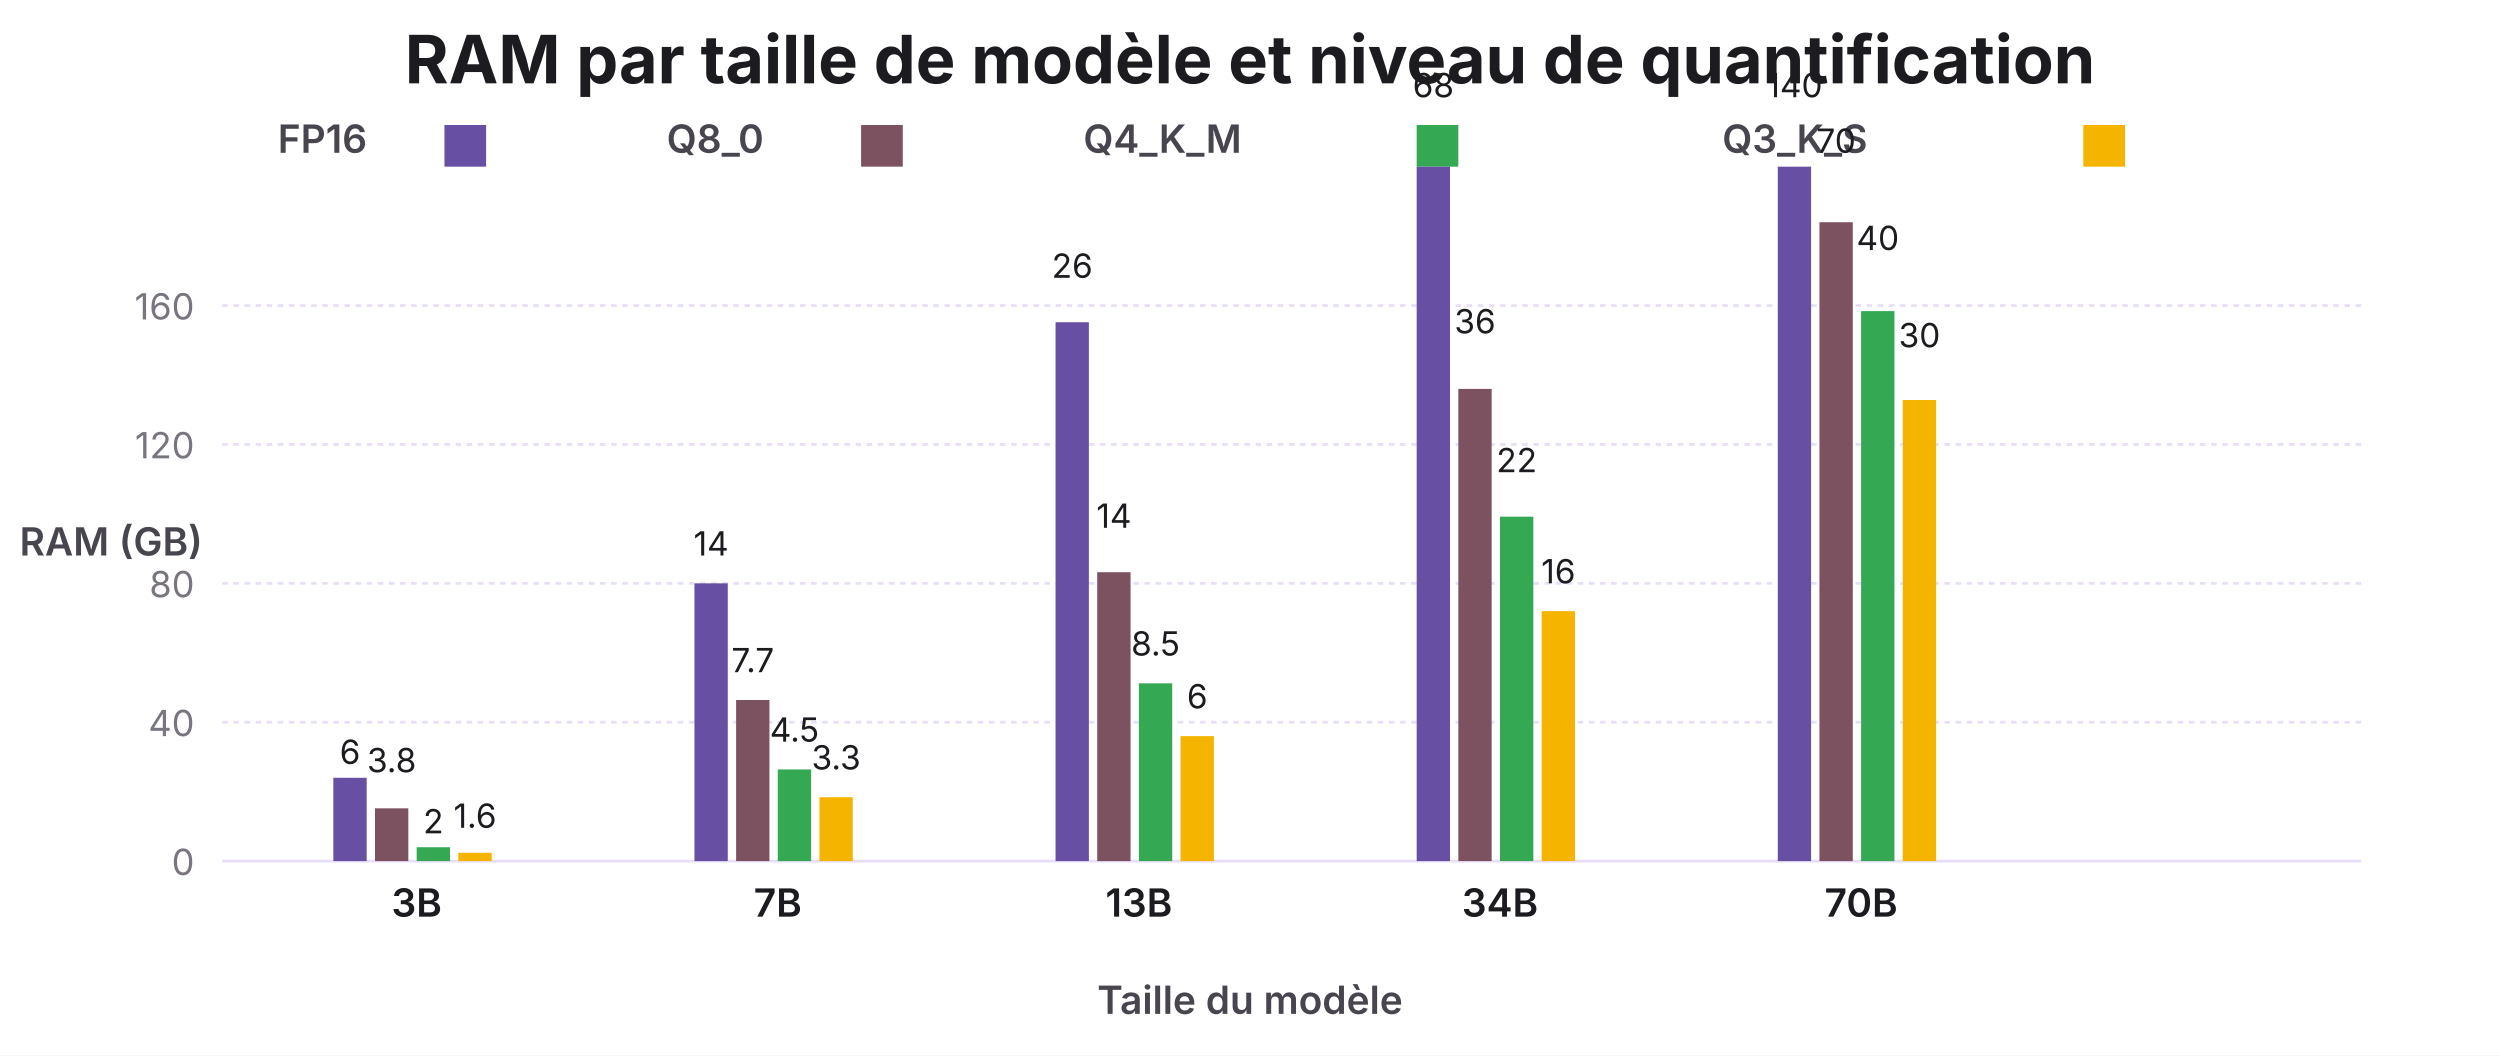
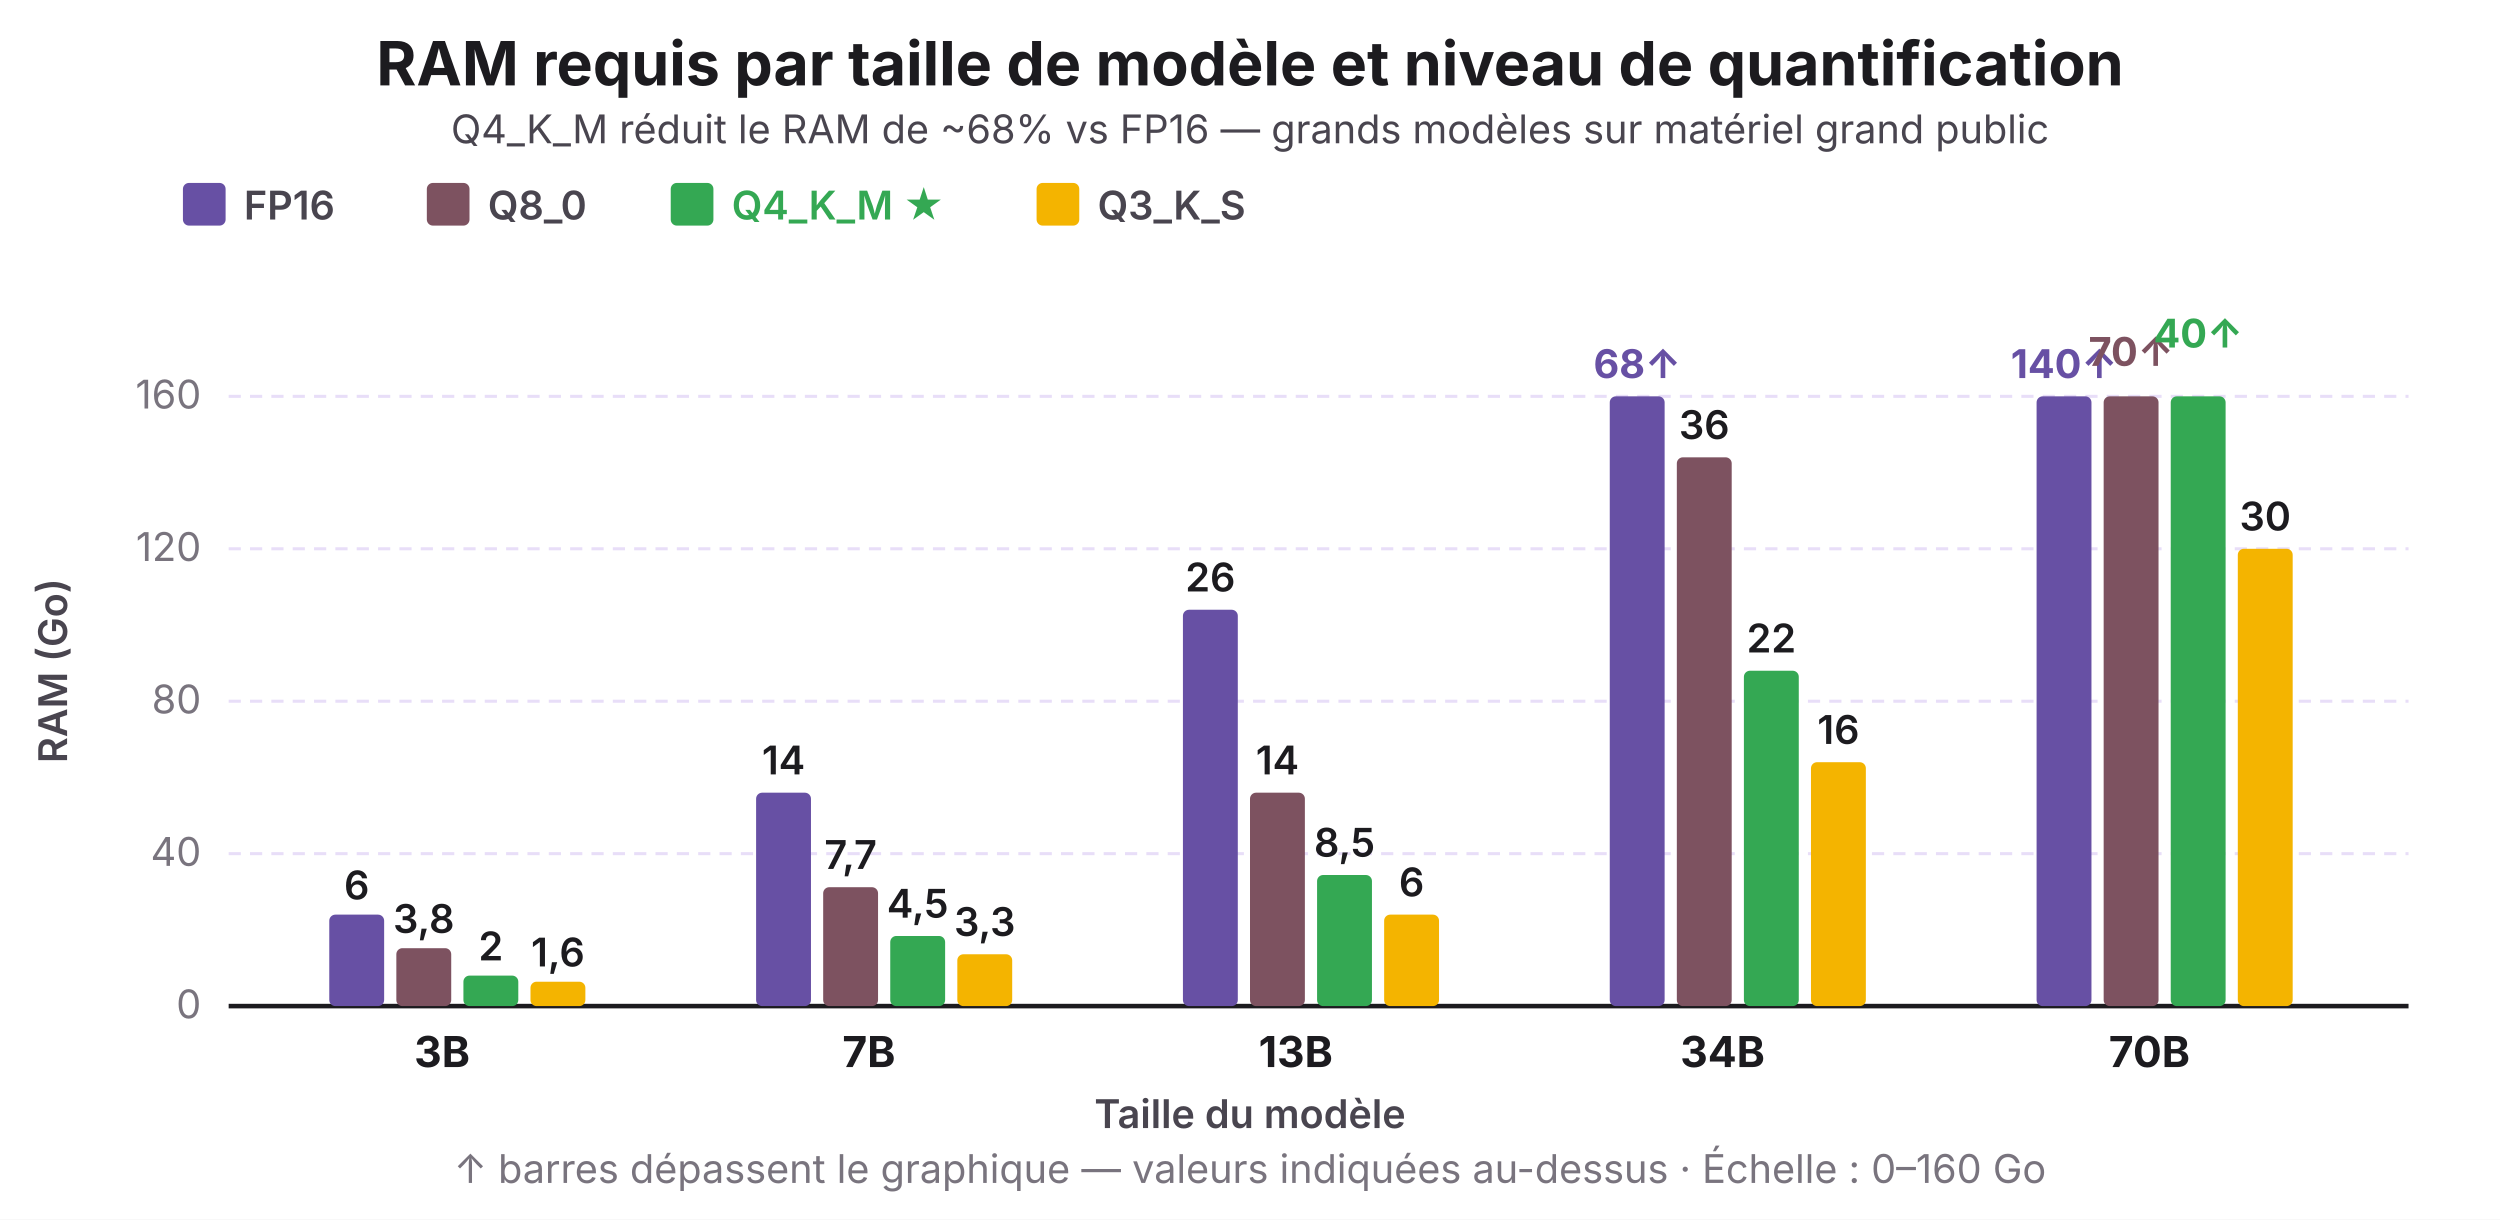
- <svg xmlns="http://www.w3.org/2000/svg" viewBox="0 0 900 380">
-   <rect width="900" height="380" fill="#FFFFFF" />
-   <text x="450" y="30" font-family="system-ui, -apple-system, sans-serif" font-size="24" font-weight="700" fill="#1C1B1F" text-anchor="middle">
-     RAM par taille de modèle et niveau de quantification
-   </text>
-   <text x="100" y="55" font-family="system-ui, -apple-system, sans-serif" font-size="14" font-weight="600" fill="#49454F">FP16</text>
-   <rect x="160" y="45" width="15" height="15" fill="#6750A4" />
-   <text x="240" y="55" font-family="system-ui, -apple-system, sans-serif" font-size="14" font-weight="600" fill="#49454F">Q8_0</text>
-   <rect x="310" y="45" width="15" height="15" fill="#7D5260" />
-   <text x="390" y="55" font-family="system-ui, -apple-system, sans-serif" font-size="14" font-weight="600" fill="#49454F">Q4_K_M</text>
-   <rect x="510" y="45" width="15" height="15" fill="#34A853" />
-   <text x="620" y="55" font-family="system-ui, -apple-system, sans-serif" font-size="14" font-weight="600" fill="#49454F">Q3_K_S</text>
-   <rect x="750" y="45" width="15" height="15" fill="#F4B400" />
-   <text x="40" y="200" font-family="system-ui, -apple-system, sans-serif" font-size="14" font-weight="600" fill="#49454F" text-anchor="middle">RAM (GB)</text>
-   <line x1="80" y1="310" x2="850" y2="310" stroke="#E8DEF8" stroke-width="1" />
-   <text x="70" y="315" font-family="system-ui, -apple-system, sans-serif" font-size="13" fill="#79747E" text-anchor="end">0</text>
-   <line x1="80" y1="260" x2="850" y2="260" stroke="#E8DEF8" stroke-width="1" stroke-dasharray="2,2" />
-   <text x="70" y="265" font-family="system-ui, -apple-system, sans-serif" font-size="13" fill="#79747E" text-anchor="end">40</text>
-   <line x1="80" y1="210" x2="850" y2="210" stroke="#E8DEF8" stroke-width="1" stroke-dasharray="2,2" />
-   <text x="70" y="215" font-family="system-ui, -apple-system, sans-serif" font-size="13" fill="#79747E" text-anchor="end">80</text>
-   <line x1="80" y1="160" x2="850" y2="160" stroke="#E8DEF8" stroke-width="1" stroke-dasharray="2,2" />
-   <text x="70" y="165" font-family="system-ui, -apple-system, sans-serif" font-size="13" fill="#79747E" text-anchor="end">120</text>
-   <line x1="80" y1="110" x2="850" y2="110" stroke="#E8DEF8" stroke-width="1" stroke-dasharray="2,2" />
-   <text x="70" y="115" font-family="system-ui, -apple-system, sans-serif" font-size="13" fill="#79747E" text-anchor="end">160</text>
-   <text x="150" y="330" font-family="system-ui, -apple-system, sans-serif" font-size="14" font-weight="600" fill="#1C1B1F" text-anchor="middle">3B</text>
-   <rect x="120" y="280" width="12" height="30" fill="#6750A4" />
-   <text x="126" y="275" font-family="system-ui, -apple-system, sans-serif" font-size="12" fill="#1C1B1F" text-anchor="middle">6</text>
-   <rect x="135" y="291" width="12" height="19" fill="#7D5260" />
-   <text x="141" y="278" font-family="system-ui, -apple-system, sans-serif" font-size="12" fill="#1C1B1F" text-anchor="middle">3.8</text>
-   <rect x="150" y="305" width="12" height="5" fill="#34A853" />
-   <text x="156" y="300" font-family="system-ui, -apple-system, sans-serif" font-size="12" fill="#1C1B1F" text-anchor="middle">2</text>
-   <rect x="165" y="307" width="12" height="3" fill="#F4B400" />
-   <text x="171" y="298" font-family="system-ui, -apple-system, sans-serif" font-size="12" fill="#1C1B1F" text-anchor="middle">1.6</text>
-   <text x="280" y="330" font-family="system-ui, -apple-system, sans-serif" font-size="14" font-weight="600" fill="#1C1B1F" text-anchor="middle">7B</text>
-   <rect x="250" y="210" width="12" height="100" fill="#6750A4" />
-   <text x="256" y="200" font-family="system-ui, -apple-system, sans-serif" font-size="12" fill="#1C1B1F" text-anchor="middle">14</text>
-   <rect x="265" y="252" width="12" height="58" fill="#7D5260" />
-   <text x="271" y="242" font-family="system-ui, -apple-system, sans-serif" font-size="12" fill="#1C1B1F" text-anchor="middle">7.7</text>
-   <rect x="280" y="277" width="12" height="33" fill="#34A853" />
-   <text x="286" y="267" font-family="system-ui, -apple-system, sans-serif" font-size="12" fill="#1C1B1F" text-anchor="middle">4.5</text>
-   <rect x="295" y="287" width="12" height="23" fill="#F4B400" />
-   <text x="301" y="277" font-family="system-ui, -apple-system, sans-serif" font-size="12" fill="#1C1B1F" text-anchor="middle">3.3</text>
-   <text x="410" y="330" font-family="system-ui, -apple-system, sans-serif" font-size="14" font-weight="600" fill="#1C1B1F" text-anchor="middle">13B</text>
-   <rect x="380" y="116" width="12" height="194" fill="#6750A4" />
-   <text x="386" y="100" font-family="system-ui, -apple-system, sans-serif" font-size="12" fill="#1C1B1F" text-anchor="middle">26</text>
-   <rect x="395" y="206" width="12" height="104" fill="#7D5260" />
-   <text x="401" y="190" font-family="system-ui, -apple-system, sans-serif" font-size="12" fill="#1C1B1F" text-anchor="middle">14</text>
-   <rect x="410" y="246" width="12" height="64" fill="#34A853" />
-   <text x="416" y="236" font-family="system-ui, -apple-system, sans-serif" font-size="12" fill="#1C1B1F" text-anchor="middle">8.5</text>
-   <rect x="425" y="265" width="12" height="45" fill="#F4B400" />
-   <text x="431" y="255" font-family="system-ui, -apple-system, sans-serif" font-size="12" fill="#1C1B1F" text-anchor="middle">6</text>
-   <text x="540" y="330" font-family="system-ui, -apple-system, sans-serif" font-size="14" font-weight="600" fill="#1C1B1F" text-anchor="middle">34B</text>
-   <rect x="510" y="60" width="12" height="250" fill="#6750A4" />
-   <text x="516" y="35" font-family="system-ui, -apple-system, sans-serif" font-size="12" fill="#1C1B1F" text-anchor="middle">68</text>
-   <rect x="525" y="140" width="12" height="170" fill="#7D5260" />
-   <text x="531" y="120" font-family="system-ui, -apple-system, sans-serif" font-size="12" fill="#1C1B1F" text-anchor="middle">36</text>
-   <rect x="540" y="186" width="12" height="124" fill="#34A853" />
-   <text x="546" y="170" font-family="system-ui, -apple-system, sans-serif" font-size="12" fill="#1C1B1F" text-anchor="middle">22</text>
-   <rect x="555" y="220" width="12" height="90" fill="#F4B400" />
-   <text x="561" y="210" font-family="system-ui, -apple-system, sans-serif" font-size="12" fill="#1C1B1F" text-anchor="middle">16</text>
-   <text x="670" y="330" font-family="system-ui, -apple-system, sans-serif" font-size="14" font-weight="600" fill="#1C1B1F" text-anchor="middle">70B</text>
-   <rect x="640" y="60" width="12" height="250" fill="#6750A4" />
-   <text x="646" y="35" font-family="system-ui, -apple-system, sans-serif" font-size="12" fill="#1C1B1F" text-anchor="middle">140</text>
-   <rect x="655" y="80" width="12" height="230" fill="#7D5260" />
-   <text x="661" y="55" font-family="system-ui, -apple-system, sans-serif" font-size="12" fill="#1C1B1F" text-anchor="middle">70</text>
-   <rect x="670" y="112" width="12" height="198" fill="#34A853" />
-   <text x="676" y="90" font-family="system-ui, -apple-system, sans-serif" font-size="12" fill="#1C1B1F" text-anchor="middle">40</text>
-   <rect x="685" y="144" width="12" height="166" fill="#F4B400" />
-   <text x="691" y="125" font-family="system-ui, -apple-system, sans-serif" font-size="12" fill="#1C1B1F" text-anchor="middle">30</text>
-   <text x="450" y="365" font-family="system-ui, -apple-system, sans-serif" font-size="14" font-weight="600" fill="#49454F" text-anchor="middle">Taille du modèle</text>
+ <svg xmlns="http://www.w3.org/2000/svg" viewBox="0 0 820 400">
+   <defs>
+     <filter id="shadow">
+       <feDropShadow dx="0" dy="4" stdDeviation="6" flood-opacity="0.08" />
+     </filter>
+   </defs>
+   <rect width="820" height="400" fill="#FFFFFF" />
+   <text x="410" y="28" font-family="system-ui,-apple-system,sans-serif" font-size="20" font-weight="700" fill="#1C1B1F" text-anchor="middle">RAM requis par taille de modèle et niveau de quantification</text>
+   <text x="410" y="47" font-family="system-ui,-apple-system,sans-serif" font-size="13" fill="#49454F" text-anchor="middle">Q4_K_M réduit le RAM de ~68% vs FP16 — grands modèles sur matériel grand public</text>
+   <rect x="60" y="60" width="14" height="14" rx="2" fill="#6750A4" />
+   <text x="80" y="72" font-family="system-ui,-apple-system,sans-serif" font-size="13" font-weight="600" fill="#49454F">FP16</text>
+   <rect x="140" y="60" width="14" height="14" rx="2" fill="#7D5260" />
+   <text x="160" y="72" font-family="system-ui,-apple-system,sans-serif" font-size="13" font-weight="600" fill="#49454F">Q8_0</text>
+   <rect x="220" y="60" width="14" height="14" rx="2" fill="#34A853" />
+   <text x="240" y="72" font-family="system-ui,-apple-system,sans-serif" font-size="13" font-weight="600" fill="#34A853">Q4_K_M ★</text>
+   <rect x="340" y="60" width="14" height="14" rx="2" fill="#F4B400" />
+   <text x="360" y="72" font-family="system-ui,-apple-system,sans-serif" font-size="13" font-weight="600" fill="#49454F">Q3_K_S</text>
+   <text x="22" y="220" font-family="system-ui,-apple-system,sans-serif" font-size="13" font-weight="600" fill="#49454F" text-anchor="middle" transform="rotate(-90,22,220)">RAM (Go)</text>
+   <line x1="75" y1="330" x2="790" y2="330" stroke="#1C1B1F" stroke-width="1.5" />
+   <line x1="75" y1="280" x2="790" y2="280" stroke="#E8DEF8" stroke-width="1" stroke-dasharray="4,3" />
+   <text x="66" y="284" font-family="system-ui,-apple-system,sans-serif" font-size="13" fill="#79747E" text-anchor="end">40</text>
+   <line x1="75" y1="230" x2="790" y2="230" stroke="#E8DEF8" stroke-width="1" stroke-dasharray="4,3" />
+   <text x="66" y="234" font-family="system-ui,-apple-system,sans-serif" font-size="13" fill="#79747E" text-anchor="end">80</text>
+   <line x1="75" y1="180" x2="790" y2="180" stroke="#E8DEF8" stroke-width="1" stroke-dasharray="4,3" />
+   <text x="66" y="184" font-family="system-ui,-apple-system,sans-serif" font-size="13" fill="#79747E" text-anchor="end">120</text>
+   <line x1="75" y1="130" x2="790" y2="130" stroke="#E8DEF8" stroke-width="1" stroke-dasharray="4,3" />
+   <text x="66" y="134" font-family="system-ui,-apple-system,sans-serif" font-size="13" fill="#79747E" text-anchor="end">160</text>
+   <text x="66" y="334" font-family="system-ui,-apple-system,sans-serif" font-size="13" fill="#79747E" text-anchor="end">0</text>
+   <text x="145" y="350" font-family="system-ui,-apple-system,sans-serif" font-size="14" font-weight="700" fill="#1C1B1F" text-anchor="middle">3B</text>
+   <rect x="108" y="300" width="18" height="30" rx="2" fill="#6750A4" />
+   <text x="117" y="295" font-family="system-ui,-apple-system,sans-serif" font-size="13" fill="#1C1B1F" text-anchor="middle" font-weight="600">6</text>
+   <rect x="130" y="311" width="18" height="19" rx="2" fill="#7D5260" />
+   <text x="139" y="306" font-family="system-ui,-apple-system,sans-serif" font-size="13" fill="#1C1B1F" text-anchor="middle" font-weight="600">3,8</text>
+   <rect x="152" y="320" width="18" height="10" rx="2" fill="#34A853" />
+   <text x="161" y="315" font-family="system-ui,-apple-system,sans-serif" font-size="13" fill="#1C1B1F" text-anchor="middle" font-weight="600">2</text>
+   <rect x="174" y="322" width="18" height="8" rx="2" fill="#F4B400" />
+   <text x="183" y="317" font-family="system-ui,-apple-system,sans-serif" font-size="13" fill="#1C1B1F" text-anchor="middle" font-weight="600">1,6</text>
+   <text x="285" y="350" font-family="system-ui,-apple-system,sans-serif" font-size="14" font-weight="700" fill="#1C1B1F" text-anchor="middle">7B</text>
+   <rect x="248" y="260" width="18" height="70" rx="2" fill="#6750A4" />
+   <text x="257" y="254" font-family="system-ui,-apple-system,sans-serif" font-size="13" fill="#1C1B1F" text-anchor="middle" font-weight="600">14</text>
+   <rect x="270" y="291" width="18" height="39" rx="2" fill="#7D5260" />
+   <text x="279" y="285" font-family="system-ui,-apple-system,sans-serif" font-size="13" fill="#1C1B1F" text-anchor="middle" font-weight="600">7,7</text>
+   <rect x="292" y="307" width="18" height="23" rx="2" fill="#34A853" />
+   <text x="301" y="301" font-family="system-ui,-apple-system,sans-serif" font-size="13" fill="#1C1B1F" text-anchor="middle" font-weight="600">4,5</text>
+   <rect x="314" y="313" width="18" height="17" rx="2" fill="#F4B400" />
+   <text x="323" y="307" font-family="system-ui,-apple-system,sans-serif" font-size="13" fill="#1C1B1F" text-anchor="middle" font-weight="600">3,3</text>
+   <text x="425" y="350" font-family="system-ui,-apple-system,sans-serif" font-size="14" font-weight="700" fill="#1C1B1F" text-anchor="middle">13B</text>
+   <rect x="388" y="200" width="18" height="130" rx="2" fill="#6750A4" />
+   <text x="397" y="194" font-family="system-ui,-apple-system,sans-serif" font-size="13" fill="#1C1B1F" text-anchor="middle" font-weight="600">26</text>
+   <rect x="410" y="260" width="18" height="70" rx="2" fill="#7D5260" />
+   <text x="419" y="254" font-family="system-ui,-apple-system,sans-serif" font-size="13" fill="#1C1B1F" text-anchor="middle" font-weight="600">14</text>
+   <rect x="432" y="287" width="18" height="43" rx="2" fill="#34A853" />
+   <text x="441" y="281" font-family="system-ui,-apple-system,sans-serif" font-size="13" fill="#1C1B1F" text-anchor="middle" font-weight="600">8,5</text>
+   <rect x="454" y="300" width="18" height="30" rx="2" fill="#F4B400" />
+   <text x="463" y="294" font-family="system-ui,-apple-system,sans-serif" font-size="13" fill="#1C1B1F" text-anchor="middle" font-weight="600">6</text>
+   <text x="565" y="350" font-family="system-ui,-apple-system,sans-serif" font-size="14" font-weight="700" fill="#1C1B1F" text-anchor="middle">34B</text>
+   <rect x="528" y="130" width="18" height="200" rx="2" fill="#6750A4" />
+   <text x="537" y="124" font-family="system-ui,-apple-system,sans-serif" font-size="13" fill="#6750A4" text-anchor="middle" font-weight="700">68↑</text>
+   <rect x="550" y="150" width="18" height="180" rx="2" fill="#7D5260" />
+   <text x="559" y="144" font-family="system-ui,-apple-system,sans-serif" font-size="13" fill="#1C1B1F" text-anchor="middle" font-weight="600">36</text>
+   <rect x="572" y="220" width="18" height="110" rx="2" fill="#34A853" />
+   <text x="581" y="214" font-family="system-ui,-apple-system,sans-serif" font-size="13" fill="#1C1B1F" text-anchor="middle" font-weight="600">22</text>
+   <rect x="594" y="250" width="18" height="80" rx="2" fill="#F4B400" />
+   <text x="603" y="244" font-family="system-ui,-apple-system,sans-serif" font-size="13" fill="#1C1B1F" text-anchor="middle" font-weight="600">16</text>
+   <text x="705" y="350" font-family="system-ui,-apple-system,sans-serif" font-size="14" font-weight="700" fill="#1C1B1F" text-anchor="middle">70B</text>
+   <rect x="668" y="130" width="18" height="200" rx="2" fill="#6750A4" />
+   <text x="677" y="124" font-family="system-ui,-apple-system,sans-serif" font-size="13" fill="#6750A4" text-anchor="middle" font-weight="700">140↑</text>
+   <rect x="690" y="130" width="18" height="200" rx="2" fill="#7D5260" />
+   <text x="699" y="120" font-family="system-ui,-apple-system,sans-serif" font-size="13" fill="#7D5260" text-anchor="middle" font-weight="700">70↑</text>
+   <rect x="712" y="130" width="18" height="200" rx="2" fill="#34A853" />
+   <text x="721" y="114" font-family="system-ui,-apple-system,sans-serif" font-size="13" fill="#34A853" text-anchor="middle" font-weight="700">40↑</text>
+   <rect x="734" y="180" width="18" height="150" rx="2" fill="#F4B400" />
+   <text x="743" y="174" font-family="system-ui,-apple-system,sans-serif" font-size="13" fill="#1C1B1F" text-anchor="middle" font-weight="600">30</text>
+   <text x="410" y="370" font-family="system-ui,-apple-system,sans-serif" font-size="13" font-weight="600" fill="#49454F" text-anchor="middle">Taille du modèle</text>
+   <text x="410" y="388" font-family="system-ui,-apple-system,sans-serif" font-size="13" fill="#79747E" text-anchor="middle">↑ barres dépassent le graphique — valeurs indiquées au-dessus  ·  Échelle : 0–160 Go</text>
</svg>
